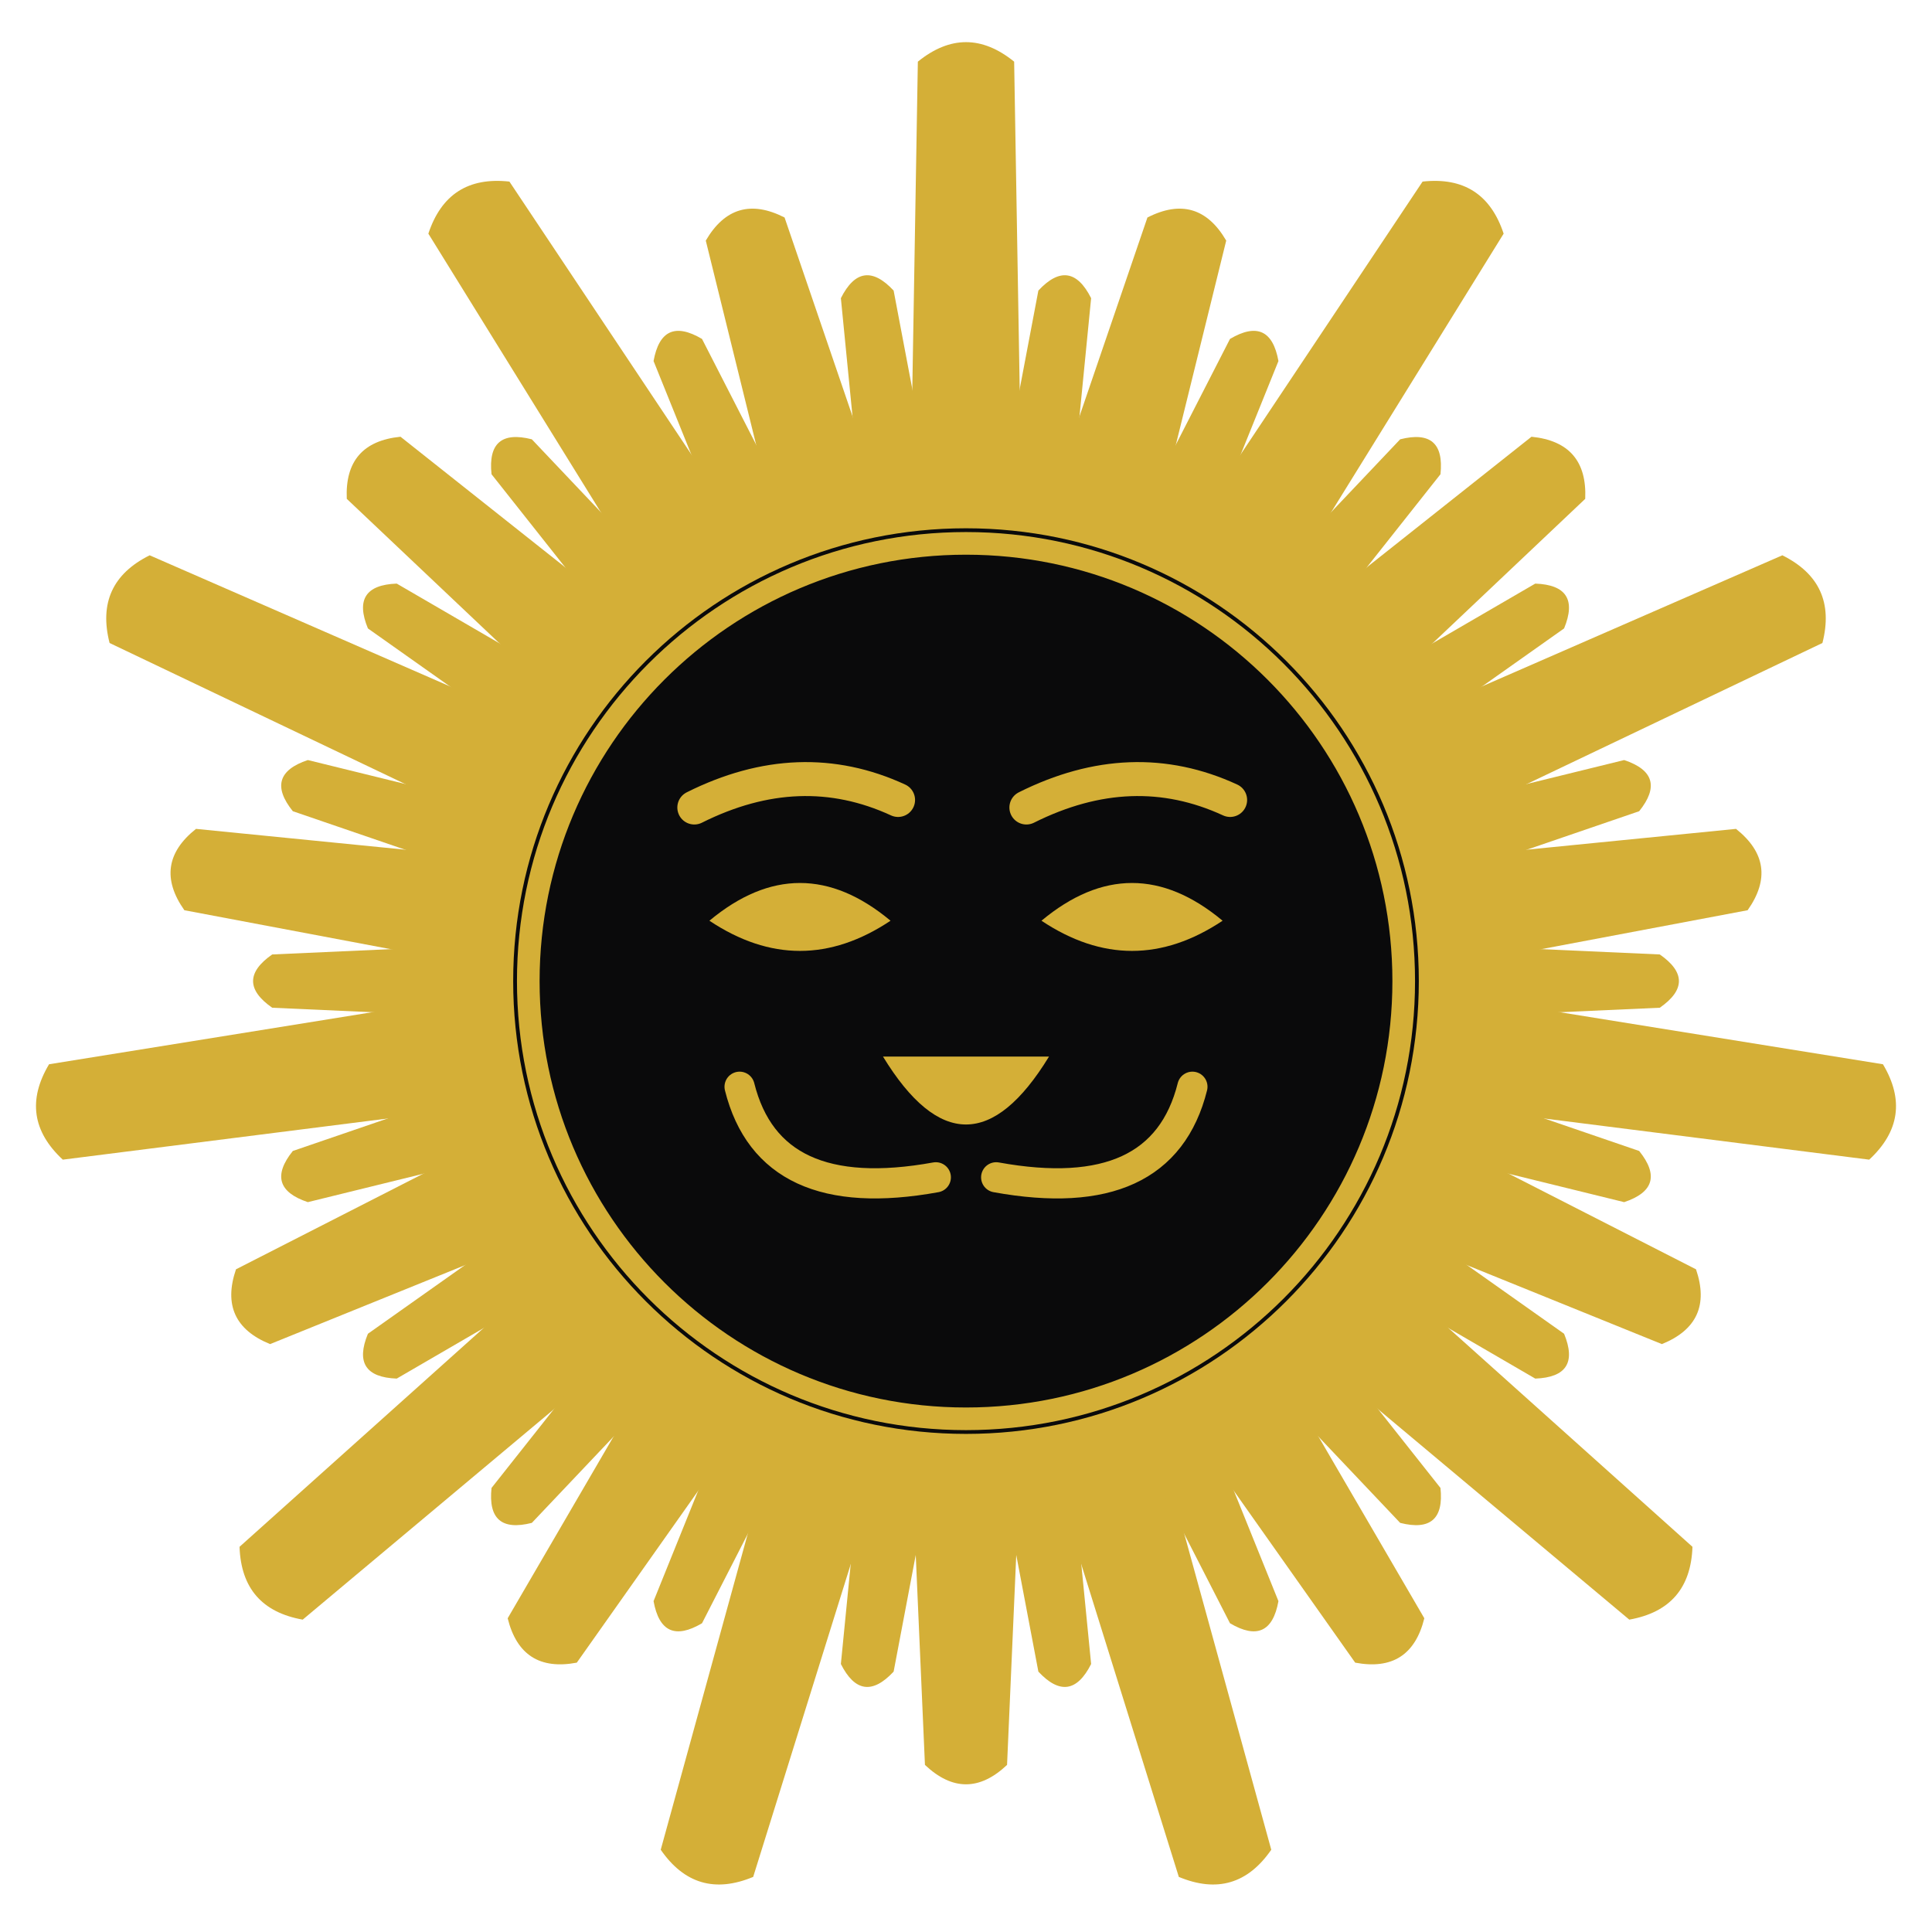
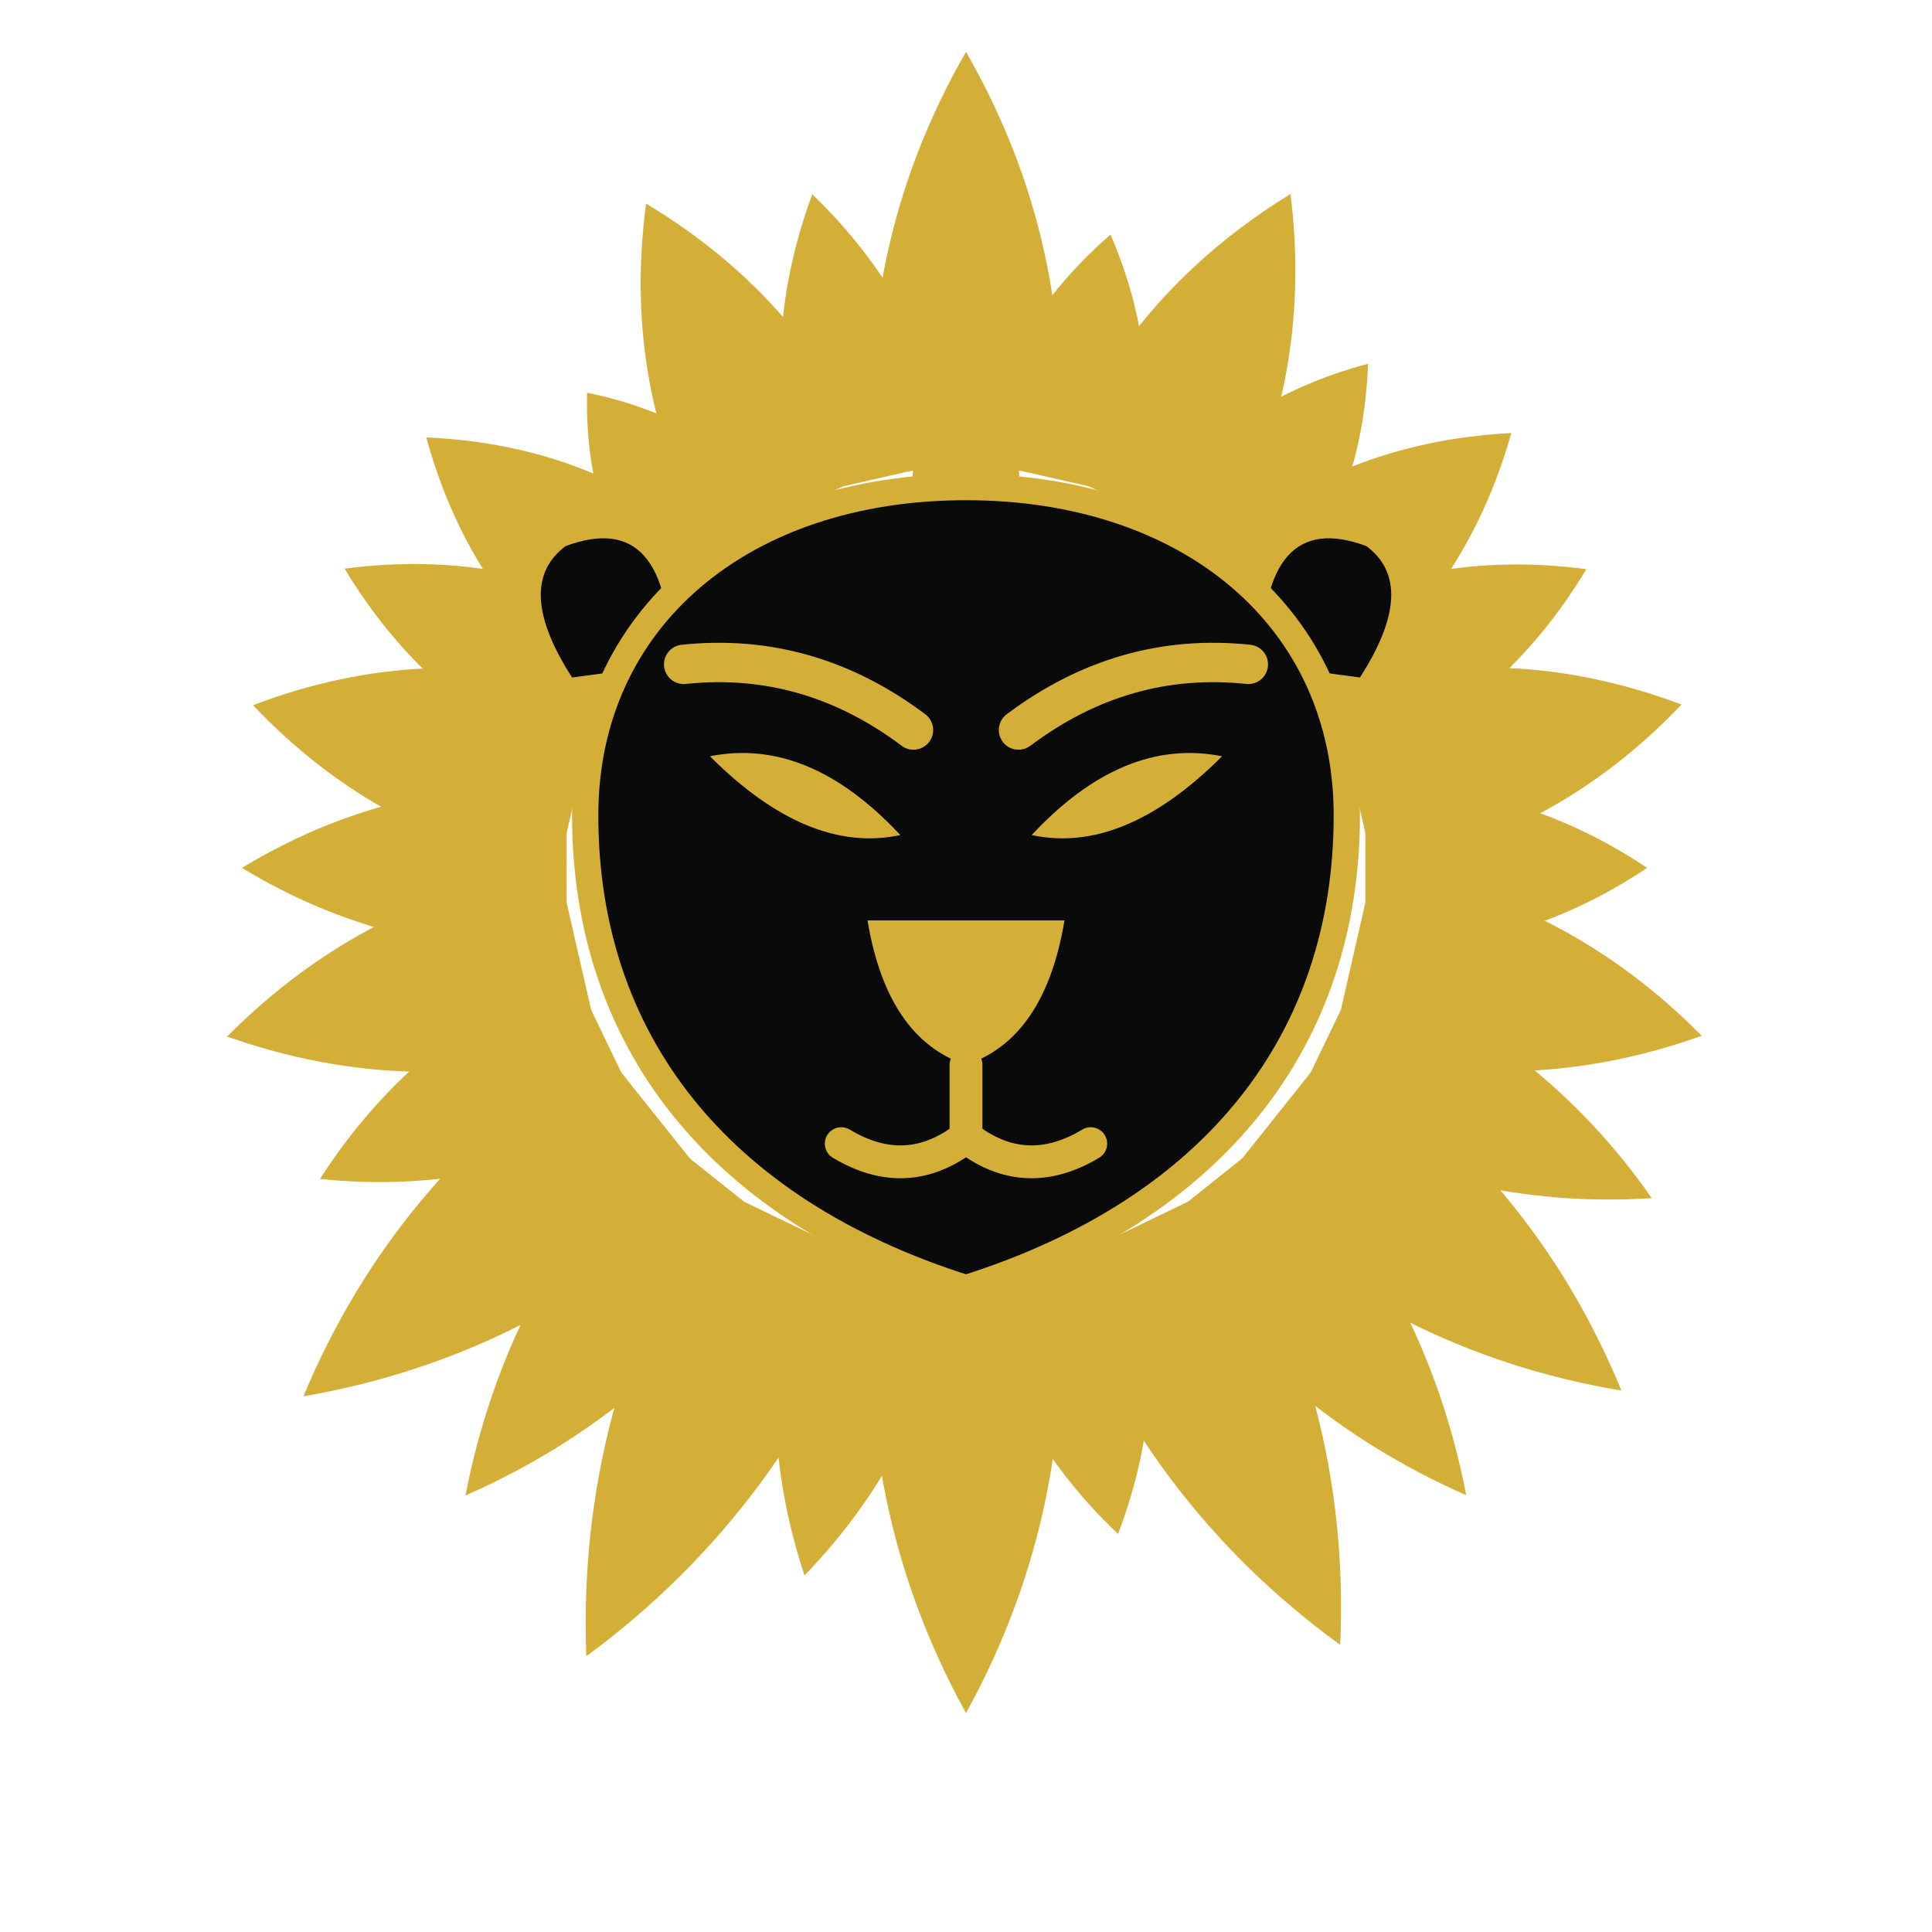
<svg xmlns="http://www.w3.org/2000/svg" viewBox="0 0 256 256" width="256" height="256" role="img" aria-label="DHAHAB lion mark">
-   <g fill="#d4af37">
-     <path d="M120.53 72.48 L121.62 8.17 Q128 3 134.38 8.17 L135.47 72.48 Z" />
-     <path d="M137.04 72.71 L152.04 28.82 Q158.71 25.42 162.48 31.88 L151.37 76.92 Z" />
-     <path d="M152.81 77.58 L188.5 24.06 Q196.66 23.16 199.24 30.96 L165.38 85.65 Z" />
-     <path d="M166.58 86.69 L202.93 57.87 Q210.38 58.62 210.05 66.1 L176.36 97.98 Z" />
-     <path d="M177.22 99.31 L236.17 73.58 Q243.52 77.24 241.48 85.2 L183.42 112.9 Z" />
-     <path d="M183.87 114.42 L230.03 109.83 Q235.89 114.49 231.57 120.61 L185.99 129.21 Z" />
-     <path d="M185.99 130.79 L249.5 141.02 Q253.71 148.07 247.68 153.66 L183.87 145.58 Z" />
-     <path d="M183.42 147.1 L224.73 168.19 Q227.15 175.28 220.21 178.1 L177.22 160.69 Z" />
-     <path d="M176.36 162.02 L224.26 204.96 Q223.98 213.17 215.89 214.61 L166.58 173.31 Z" />
-     <path d="M165.38 174.35 L188.73 214.43 Q186.93 221.7 179.57 220.31 L152.81 182.42 Z" />
-     <path d="M151.37 183.08 L168.45 245.1 Q163.78 251.86 156.2 248.7 L137.04 187.29 Z" />
-     <path d="M135.47 187.52 L133.44 233.86 Q128 239 122.56 233.86 L120.53 187.52 Z" />
-     <path d="M118.96 187.29 L99.8 248.7 Q92.22 251.86 87.55 245.1 L104.63 183.08 Z" />
-     <path d="M103.19 182.42 L76.43 220.31 Q69.07 221.7 67.27 214.43 L90.62 174.35 Z" />
-     <path d="M89.42 173.31 L40.11 214.61 Q32.02 213.17 31.74 204.96 L79.64 162.02 Z" />
-     <path d="M78.78 160.69 L35.79 178.1 Q28.85 175.28 31.27 168.19 L72.58 147.1 Z" />
-     <path d="M72.13 145.58 L8.32 153.66 Q2.29 148.07 6.5 141.02 L70.01 130.79 Z" />
-     <path d="M70.01 129.21 L24.43 120.61 Q20.11 114.49 25.97 109.83 L72.13 114.42 Z" />
-     <path d="M72.58 112.9 L14.52 85.2 Q12.48 77.24 19.83 73.58 L78.78 99.31 Z" />
-     <path d="M79.64 97.98 L45.95 66.1 Q45.62 58.62 53.07 57.87 L89.42 86.69 Z" />
-     <path d="M90.62 85.65 L56.76 30.96 Q59.34 23.16 67.5 24.06 L103.19 77.58 Z" />
-     <path d="M104.63 76.92 L93.52 31.88 Q97.29 25.42 103.96 28.82 L118.96 72.71 Z" />
-     <path d="M131.22 72.09 L137.59 38.5 Q141.8 33.99 144.58 39.51 L141.23 73.53 Z" />
-     <path d="M147.4 75.34 L162.98 44.91 Q168.3 41.77 169.4 47.84 L156.6 79.54 Z" />
-     <path d="M162.02 83.02 L185.53 58.21 Q191.52 56.69 190.87 62.84 L169.66 89.64 Z" />
-     <path d="M173.87 94.51 L203.43 77.33 Q209.6 77.56 207.25 83.27 L179.34 103.01 Z" />
-     <path d="M182.01 108.87 L215.21 100.71 Q221.07 102.67 217.2 107.49 L184.86 118.57 Z" />
-     <path d="M185.78 124.94 L219.93 126.47 Q225 130 219.93 133.53 L185.78 135.06 Z" />
-     <path d="M184.86 141.43 L217.2 152.51 Q221.07 157.33 215.21 159.29 L182.01 151.13 Z" />
-     <path d="M179.34 156.99 L207.25 176.73 Q209.6 182.44 203.43 182.67 L173.87 165.49 Z" />
-     <path d="M169.66 170.36 L190.87 197.16 Q191.52 203.31 185.53 201.79 L162.02 176.98 Z" />
-     <path d="M156.6 180.46 L169.4 212.16 Q168.3 218.23 162.98 215.09 L147.4 184.66 Z" />
-     <path d="M141.23 186.47 L144.58 220.49 Q141.8 226.01 137.59 221.5 L131.22 187.91 Z" />
-     <path d="M124.78 187.91 L118.41 221.5 Q114.2 226.01 111.42 220.49 L114.77 186.47 Z" />
-     <path d="M108.6 184.66 L93.02 215.09 Q87.7 218.23 86.6 212.16 L99.4 180.46 Z" />
-     <path d="M93.98 176.98 L70.47 201.79 Q64.48 203.31 65.13 197.16 L86.34 170.36 Z" />
-     <path d="M82.13 165.49 L52.57 182.67 Q46.4 182.44 48.75 176.73 L76.66 156.99 Z" />
-     <path d="M73.99 151.13 L40.79 159.29 Q34.93 157.33 38.8 152.51 L71.14 141.43 Z" />
-     <path d="M70.22 135.06 L36.07 133.53 Q31 130 36.07 126.47 L70.22 124.94 Z" />
-     <path d="M71.14 118.57 L38.8 107.49 Q34.93 102.67 40.79 100.71 L73.99 108.87 Z" />
-     <path d="M76.66 103.01 L48.75 83.27 Q46.4 77.56 52.57 77.33 L82.13 94.51 Z" />
-     <path d="M86.34 89.64 L65.13 62.84 Q64.48 56.69 70.47 58.21 L93.98 83.02 Z" />
-     <path d="M99.4 79.54 L86.6 47.84 Q87.7 41.77 93.02 44.91 L108.6 75.34 Z" />
-     <path d="M114.77 73.53 L111.42 39.51 Q114.2 33.99 118.41 38.5 L124.78 72.09 Z" />
-     <path d="M82.13 97.88 Q74.47 70.55 100.85 81.02 Z" />
-     <path d="M155.15 81.02 Q181.53 70.55 173.87 97.88 Z" />
+   <g>
+     <g fill="#d4af37">
+       <path d="M129.28 61.02 Q132.86 43.52 147.15 31.08 Q154.64 48.49 150.27 65.81 Z" />
+       <path d="M152.58 66.92 Q163.22 53.01 181.27 48.2 Q180.6 66.87 169.41 80.34 Z" />
+       <path d="M171 82.34 Q189.24 72.62 210.2 75.42 Q199.32 93.54 180.35 101.74 Z" />
+       <path d="M180.92 104.23 Q201.04 103.47 218.25 115 Q201.04 126.53 180.92 125.77 Z" />
+       <path d="M180.35 128.26 Q204.39 137.98 218.87 158.76 Q193.6 160.39 171 147.66 Z" />
+       <path d="M169.41 149.66 Q189.06 170.87 194.28 198.12 Q168.89 186.97 152.58 163.08 Z" />
+       <path d="M150.27 164.19 Q155.55 183.78 148.15 203.26 Q133.02 188.92 129.28 168.98 Z" />
+       <path d="M126.72 168.98 Q122.77 192.02 106.6 208.76 Q99.3 186.66 105.73 164.19 Z" />
+       <path d="M103.42 163.08 Q87.1 187 61.68 198.16 Q66.91 170.9 86.59 149.66 Z" />
+       <path d="M85 147.66 Q65.05 158.56 42.4 156.22 Q54.69 137.05 75.65 128.26 Z" />
+       <path d="M75.08 125.77 Q51.88 127.02 32.06 115 Q51.88 102.98 75.08 104.23 Z" />
+       <path d="M75.65 101.74 Q56.6 93.52 45.66 75.35 Q66.69 72.57 85 82.34 Z" />
+       <path d="M86.59 80.34 Q77.39 68.7 77.79 52.04 Q94.12 55.36 103.42 66.92 Z" />
+       <path d="M105.73 65.81 Q100.24 45.7 107.63 25.74 Q122.94 40.51 126.72 61.02 Z" />
+       <path d="M115.85 62.38 Q113.25 32.54 128 6.87 Q142.75 32.54 140.15 62.38 Z" />
+       <path d="M139.88 62.32 Q149.16 39.09 171 25.71 Q174.16 51.13 161.77 72.87 Z" />
+       <path d="M161.56 72.7 Q177.57 58.55 200.26 57.38 Q194.07 79.23 176.71 91.69 Z" />
+       <path d="M176.59 91.45 Q199.6 84.61 222.81 93.36 Q205.7 111.31 182 115.13 Z" />
+       <path d="M182 114.87 Q207.21 118.76 225.49 137.25 Q201 145.98 176.59 138.55 Z" />
+       <path d="M176.71 138.31 Q203.1 155.66 214.85 184.26 Q184.35 179.17 161.56 157.3 Z" />
+       <path d="M161.77 157.13 Q179.04 185.63 177.58 217.95 Q151.4 198.94 139.88 167.68 Z" />
+       <path d="M140.15 167.62 Q143.12 199.55 128 226.99 Q112.88 199.55 115.85 167.62 Z" />
+       <path d="M116.12 167.68 Q104.35 199.84 77.69 219.46 Q76.42 186.38 94.23 157.13 Z" />
+       <path d="M94.44 157.3 Q71.21 179.67 40.2 185.02 Q52.32 155.98 79.29 138.31 Z" />
+       <path d="M79.41 138.55 Q54.79 146.07 30.09 137.35 Q48.55 118.77 74 114.87 Z" />
+       <path d="M74 115.13 Q50.49 111.32 33.52 93.44 Q56.57 84.68 79.41 91.45 Z" />
+       <path d="M79.29 91.69 Q62.39 79.48 56.48 57.96 Q78.77 58.94 94.44 72.7 Z" />
+       <path d="M94.23 72.87 Q82.3 51.76 85.61 26.98 Q107.05 39.83 116.12 62.32 Z" />
+     </g>
+     <g transform="translate(128 115) scale(0.87) translate(-128 -115)">
+       <path d="M91 89 Q91 49 63 59 Q49 70 63 93 Z" fill="#d4af37" />
+       <path d="M165 89 Q165 49 193 59 Q207 70 193 93 Z" fill="#d4af37" />
+       <path d="M83 84 Q83 60 67 66 Q59 72 68 86 Z" fill="#0a0a0b" />
+       <path d="M173 84 Q173 60 189 66 Q197 72 188 86 Z" fill="#0a0a0b" />
+       <path d="M128 37 Q142 55 132 69 Q128 73 124 69 Q114 55 128 37 Z" fill="#d4af37" />
+     </g>
  </g>
-   <circle cx="128" cy="130" r="60" fill="#0a0a0b" />
-   <circle cx="128" cy="130" r="58" fill="none" stroke="#d4af37" stroke-width="3" />
-   <g fill="#d4af37">
-     <path d="M94 122 Q106 112 118 122 Q106 130 94 122 Z" />
-     <path d="M92 107 Q106 100 119 106" fill="none" stroke="#d4af37" stroke-width="4.5" stroke-linecap="round" />
-     <path d="M138 122 Q150 112 162 122 Q150 130 138 122 Z" />
-     <path d="M136 107 Q150 100 163 106" fill="none" stroke="#d4af37" stroke-width="4.5" stroke-linecap="round" />
-     <path d="M117 140 L139 140 Q128 158 117 140 Z" />
-     <path d="M124 156 Q102 160 98 144" fill="none" stroke="#d4af37" stroke-width="4" stroke-linecap="round" />
-     <path d="M132 156 Q154 160 158 144" fill="none" stroke="#d4af37" stroke-width="4" stroke-linecap="round" />
+   <g transform="translate(128 115) scale(0.87) translate(-128 -115)">
+     <path d="M128 57 C162 57 186 77 186 107 C186 141 166 167 128 179 C90 167 70 141 70 107 C70 77 94 57 128 57 Z" fill="#0a0a0b" stroke="#d4af37" stroke-width="4" />
+     <path d="M89 98 Q104 95 118 110 Q104 113 89 98 Z" fill="#d4af37" />
+     <path d="M85 84 Q104 82 120 94" fill="none" stroke="#d4af37" stroke-width="6" stroke-linecap="round" />
+     <path d="M167 98 Q152 95 138 110 Q152 113 167 98 Z" fill="#d4af37" />
+     <path d="M171 84 Q152 82 136 94" fill="none" stroke="#d4af37" stroke-width="6" stroke-linecap="round" />
+     <path d="M113 123 L143 123 Q140 141 128 145 Q116 141 113 123 Z" fill="#d4af37" />
+     <path d="M128 145 L128 156" fill="none" stroke="#d4af37" stroke-width="5" stroke-linecap="round" />
+     <path d="M128 156 Q119 163 109 157" fill="none" stroke="#d4af37" stroke-width="5" stroke-linecap="round" />
+     <path d="M128 156 Q137 163 147 157" fill="none" stroke="#d4af37" stroke-width="5" stroke-linecap="round" />
  </g>
</svg>
